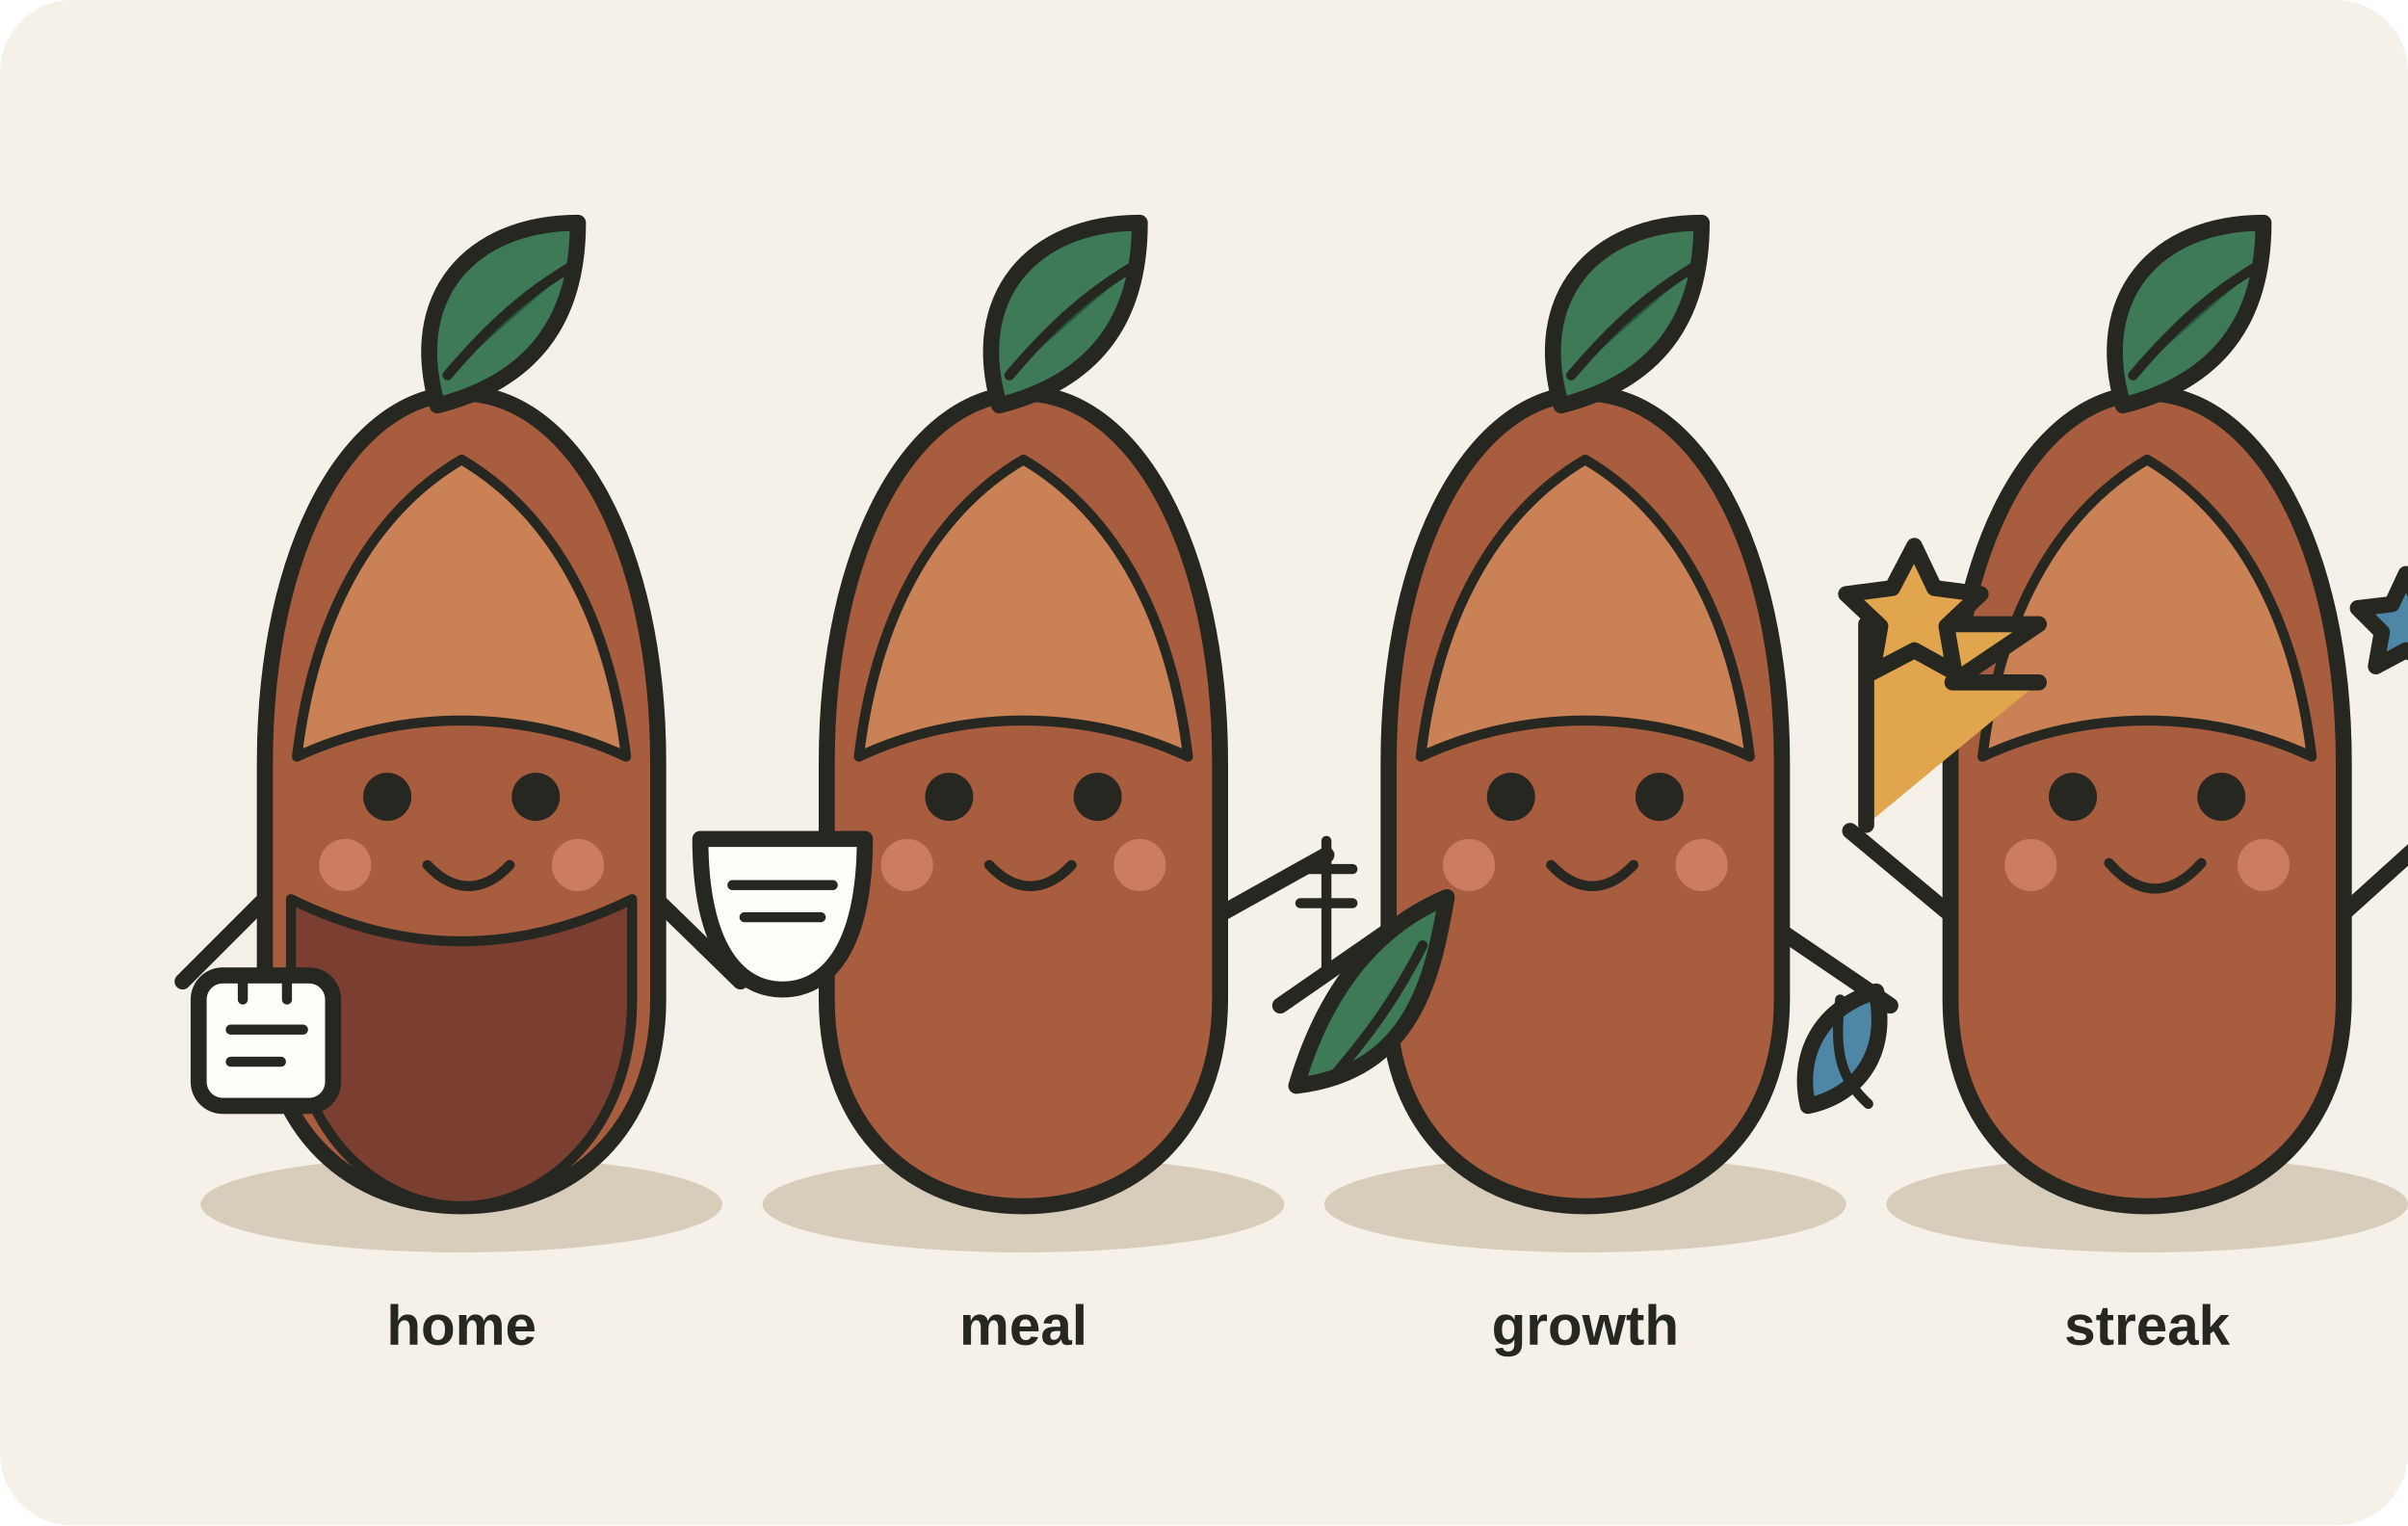
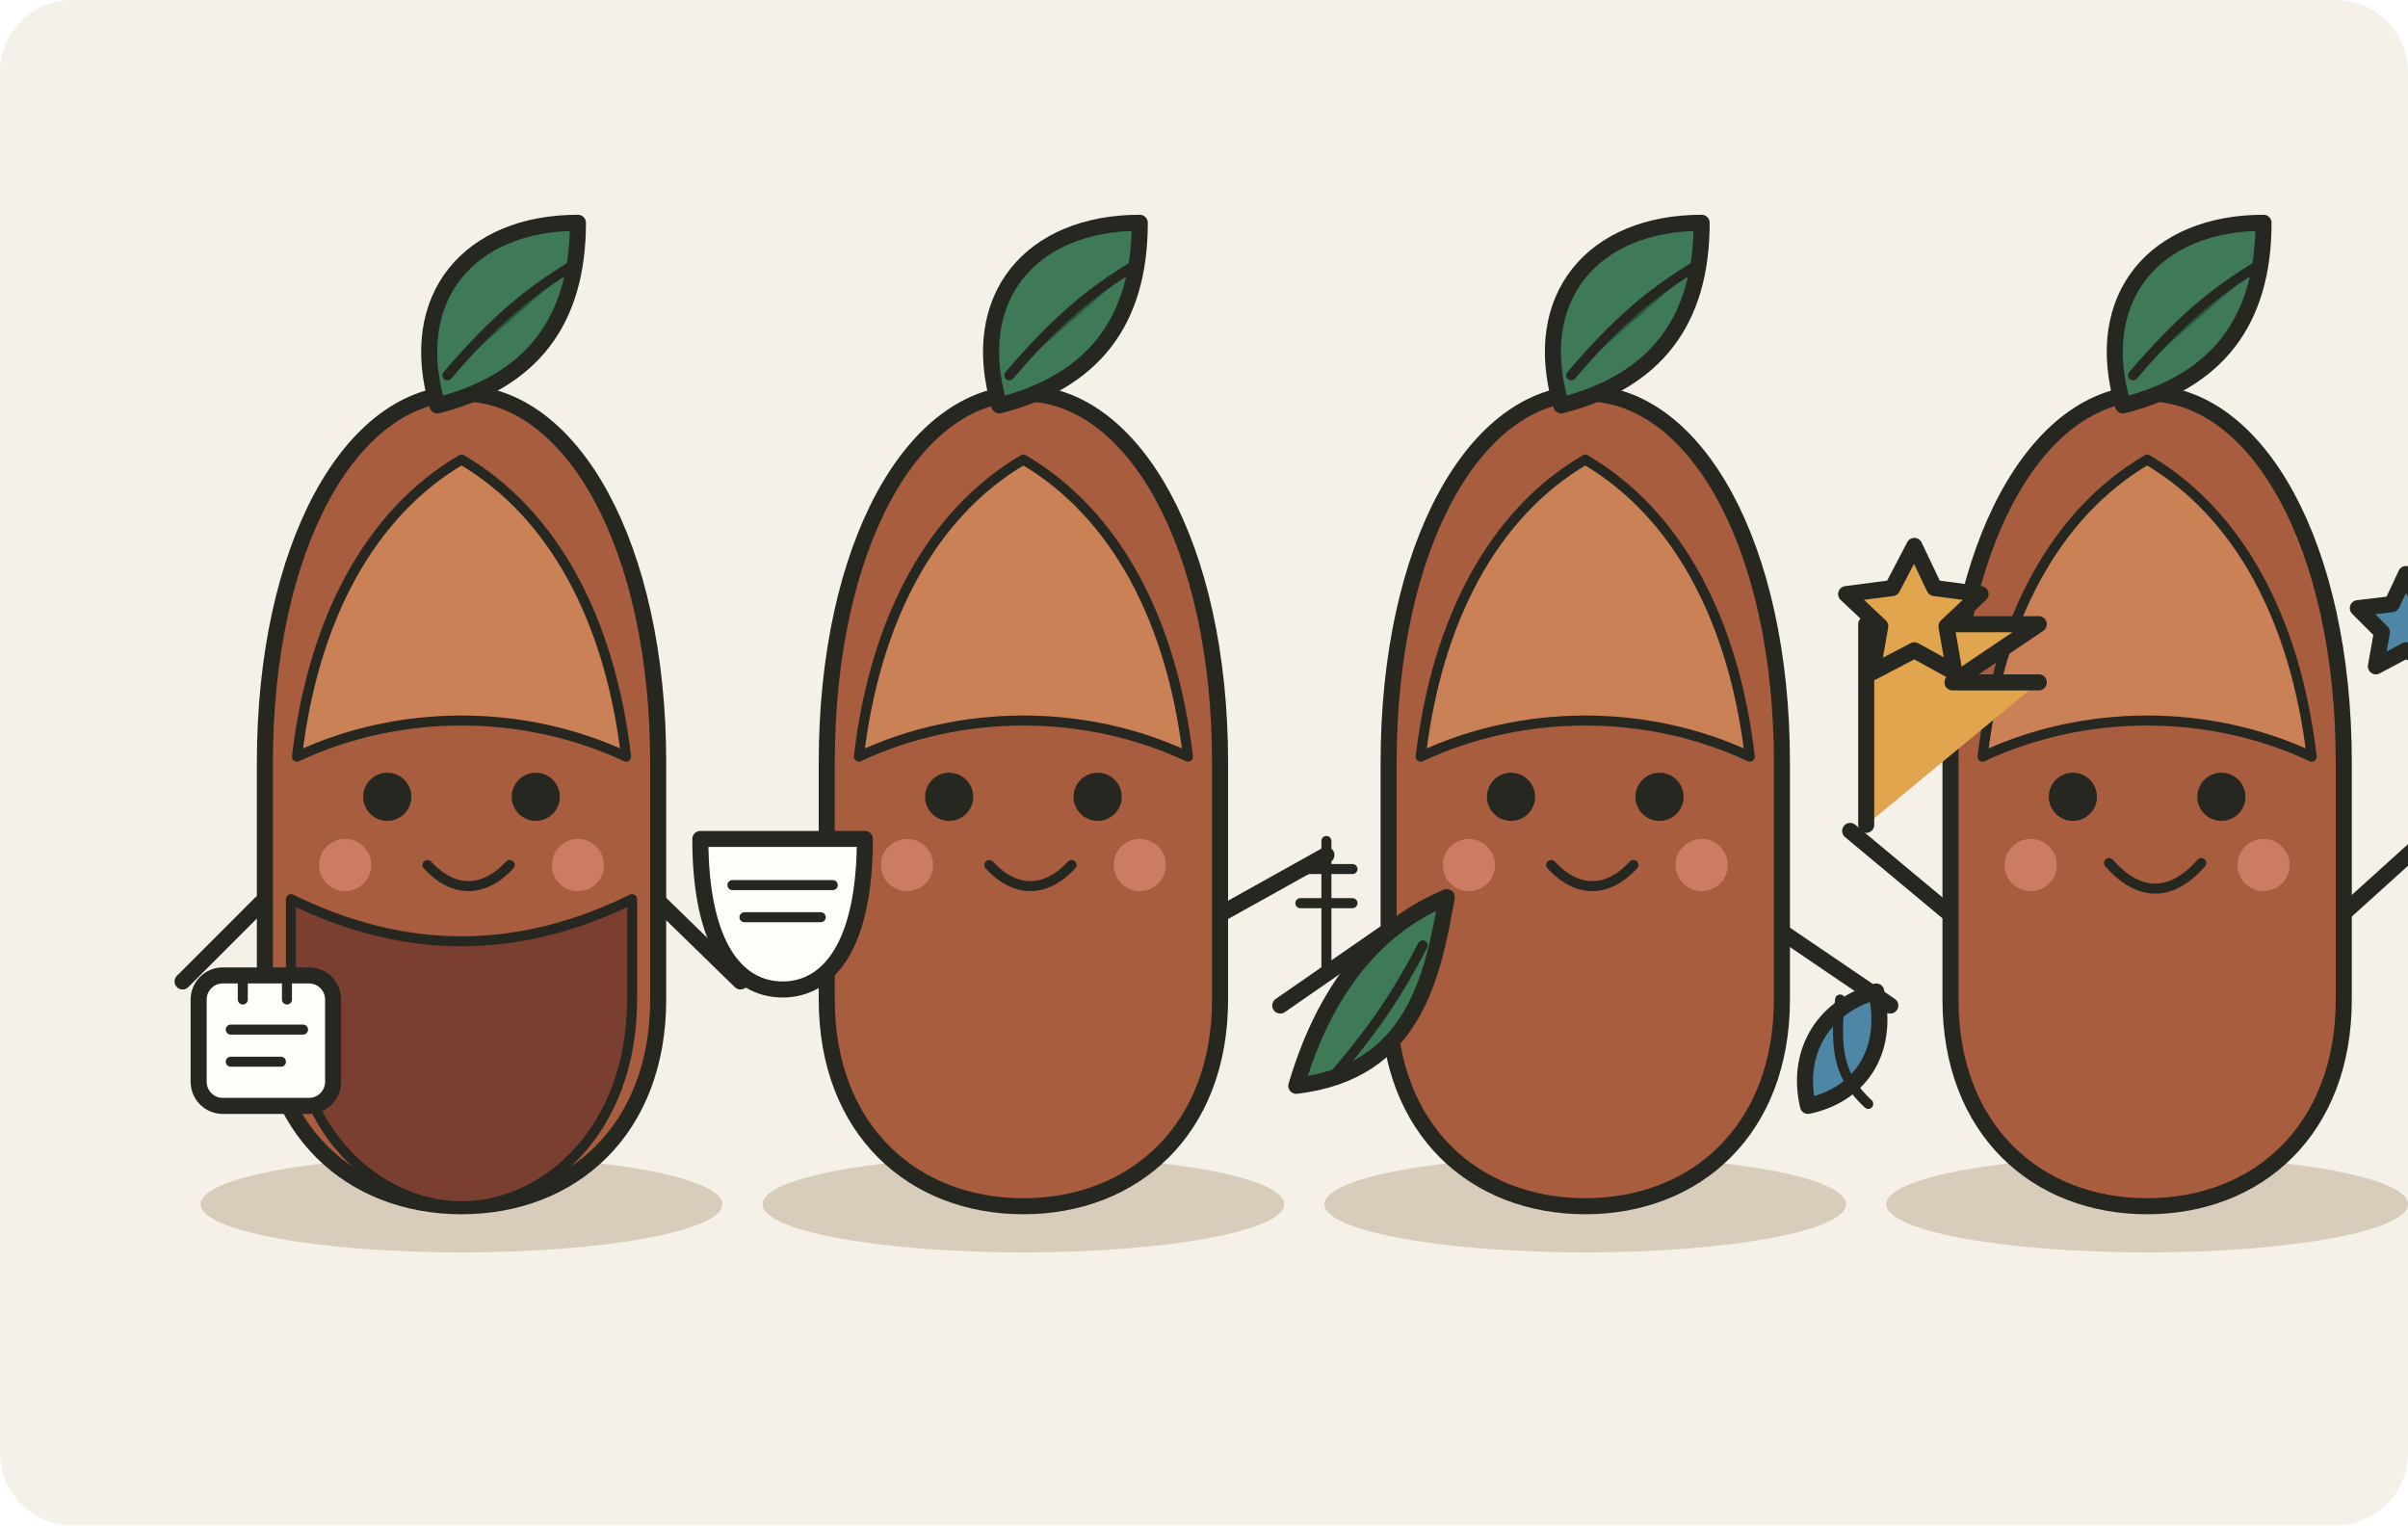
<svg xmlns="http://www.w3.org/2000/svg" width="1200" height="760" viewBox="0 0 1200 760" role="img" aria-labelledby="title desc">
  <defs>
    <style>
      .ink{fill:#262721}.shell{fill:#a85d3f}.shellLight{fill:#c98155}.shellDark{fill:#7a3f31}.leaf{fill:#3e7a58}.leafDark{fill:#28583f}.paper{fill:#fffdf8}.cream{fill:#f5f1e9}.amber{fill:#e1a54d}.sky{fill:#4d87a5}.line{stroke:#262721;stroke-width:8;stroke-linecap:round;stroke-linejoin:round}.thin{stroke:#262721;stroke-width:5;stroke-linecap:round;stroke-linejoin:round}
    </style>
  </defs>
  <rect width="1200" height="760" rx="36" fill="#f5f1e9" />
  <g id="mascot-home" transform="translate(60 100)">
    <ellipse cx="170" cy="500" rx="130" ry="24" fill="#d8cdbb" />
    <path class="shell line" d="M72 280c0-108 43-184 98-184s98 76 98 184v118c0 65-43 103-98 103s-98-38-98-103Z" />
    <path class="shellLight thin" d="M88 277c8-68 36-121 82-148 46 27 74 80 82 148-51-24-113-24-164 0Z" />
    <path class="shellDark thin" d="M85 348c57 28 113 28 170 0v50c0 65-43 103-85 103s-85-38-85-103Z" />
    <path class="leaf line" d="M158 102c-16-54 16-91 70-91 0 49-23 79-70 91Z" />
    <path class="leafDark thin" d="M163 87c23-27 41-42 63-55" fill="none" />
    <circle cx="133" cy="297" r="12" class="ink" />
    <circle cx="207" cy="297" r="12" class="ink" />
    <path d="M153 331c13 14 28 14 41 0" class="thin" fill="none" />
    <circle cx="112" cy="331" r="13" fill="#d98870" opacity=".72" />
    <circle cx="228" cy="331" r="13" fill="#d98870" opacity=".72" />
    <path d="M70 350 31 389" class="line" fill="none" />
    <path d="M269 350 309 389" class="line" fill="none" />
    <rect x="39" y="386" width="67" height="65" rx="12" class="paper line" />
    <path d="M55 413h36M55 429h25" class="thin" fill="none" />
    <path d="M83 398v-12M61 398v-12" class="thin" fill="none" />
-     <text x="170" y="570" text-anchor="middle" font-family="Arial,sans-serif" font-size="28" font-weight="700" fill="#262721">home</text>
  </g>
  <g id="mascot-meal" transform="translate(340 100)">
    <ellipse cx="170" cy="500" rx="130" ry="24" fill="#d8cdbb" />
    <path class="shell line" d="M72 280c0-108 43-184 98-184s98 76 98 184v118c0 65-43 103-98 103s-98-38-98-103Z" />
    <path class="shellLight thin" d="M88 277c8-68 36-121 82-148 46 27 74 80 82 148-51-24-113-24-164 0Z" />
    <path class="leaf line" d="M158 102c-16-54 16-91 70-91 0 49-23 79-70 91Z" />
    <path class="leafDark thin" d="M163 87c23-27 41-42 63-55" fill="none" />
    <circle cx="133" cy="297" r="12" class="ink" />
    <circle cx="207" cy="297" r="12" class="ink" />
    <path d="M153 331c13 14 28 14 41 0" class="thin" fill="none" />
    <circle cx="112" cy="331" r="13" fill="#d98870" opacity=".72" />
    <circle cx="228" cy="331" r="13" fill="#d98870" opacity=".72" />
    <path d="M70 355 20 330" class="line" fill="none" />
    <path d="M269 355 321 326" class="line" fill="none" />
    <path d="M9 318h82c0 53-18 75-41 75S9 371 9 318Z" class="paper line" />
    <path d="M25 341h50M31 357h38" class="thin" fill="none" />
    <path d="M321 319v64M308 333h26M308 350h26" class="thin" fill="none" />
-     <text x="170" y="570" text-anchor="middle" font-family="Arial,sans-serif" font-size="28" font-weight="700" fill="#262721">meal</text>
  </g>
  <g id="mascot-growth" transform="translate(620 100)">
    <ellipse cx="170" cy="500" rx="130" ry="24" fill="#d8cdbb" />
    <path class="shell line" d="M72 280c0-108 43-184 98-184s98 76 98 184v118c0 65-43 103-98 103s-98-38-98-103Z" />
    <path class="shellLight thin" d="M88 277c8-68 36-121 82-148 46 27 74 80 82 148-51-24-113-24-164 0Z" />
    <path class="leaf line" d="M158 102c-16-54 16-91 70-91 0 49-23 79-70 91Z" />
    <path class="leafDark thin" d="M163 87c23-27 41-42 63-55" fill="none" />
    <circle cx="133" cy="297" r="12" class="ink" />
    <circle cx="207" cy="297" r="12" class="ink" />
    <path d="M153 331c13 14 28 14 41 0" class="thin" fill="none" />
    <circle cx="112" cy="331" r="13" fill="#d98870" opacity=".72" />
    <circle cx="228" cy="331" r="13" fill="#d98870" opacity=".72" />
    <path d="M70 365 18 401" class="line" fill="none" />
    <path d="M269 365 322 401" class="line" fill="none" />
    <path d="M26 441c18-61 51-84 75-94-7 39-16 87-75 94Z" class="leaf line" />
    <path d="M43 438c18-21 31-38 46-67" class="thin" fill="none" />
    <path d="M315 394c-28 8-40 32-34 57 24-5 41-25 34-57Z" class="sky line" />
    <path d="M297 398c-3 26 0 39 14 52" class="thin" fill="none" />
-     <text x="170" y="570" text-anchor="middle" font-family="Arial,sans-serif" font-size="28" font-weight="700" fill="#262721">growth</text>
  </g>
  <g id="mascot-streak" transform="translate(900 100)">
    <ellipse cx="170" cy="500" rx="130" ry="24" fill="#d8cdbb" />
    <path class="shell line" d="M72 280c0-108 43-184 98-184s98 76 98 184v118c0 65-43 103-98 103s-98-38-98-103Z" />
    <path class="shellLight thin" d="M88 277c8-68 36-121 82-148 46 27 74 80 82 148-51-24-113-24-164 0Z" />
    <path class="leaf line" d="M158 102c-16-54 16-91 70-91 0 49-23 79-70 91Z" />
    <path class="leafDark thin" d="M163 87c23-27 41-42 63-55" fill="none" />
    <circle cx="133" cy="297" r="12" class="ink" />
    <circle cx="207" cy="297" r="12" class="ink" />
    <path d="M151 330c15 17 31 17 46 0" class="thin" fill="none" />
    <circle cx="112" cy="331" r="13" fill="#d98870" opacity=".72" />
    <circle cx="228" cy="331" r="13" fill="#d98870" opacity=".72" />
    <path d="M70 354 22 314" class="line" fill="none" />
    <path d="M269 354 321 307" class="line" fill="none" />
    <path d="M30 311V211h86l-43 29h43" class="amber line" />
    <path d="m54 172 10 21 23 3-17 16 4 23-20-11-21 11 4-23-17-16 23-3Z" class="amber line" />
    <path d="m299 186 7 15 17 2-12 12 3 17-15-8-15 8 3-17-12-12 17-2Z" class="sky line" />
-     <text x="170" y="570" text-anchor="middle" font-family="Arial,sans-serif" font-size="28" font-weight="700" fill="#262721">streak</text>
  </g>
</svg>
